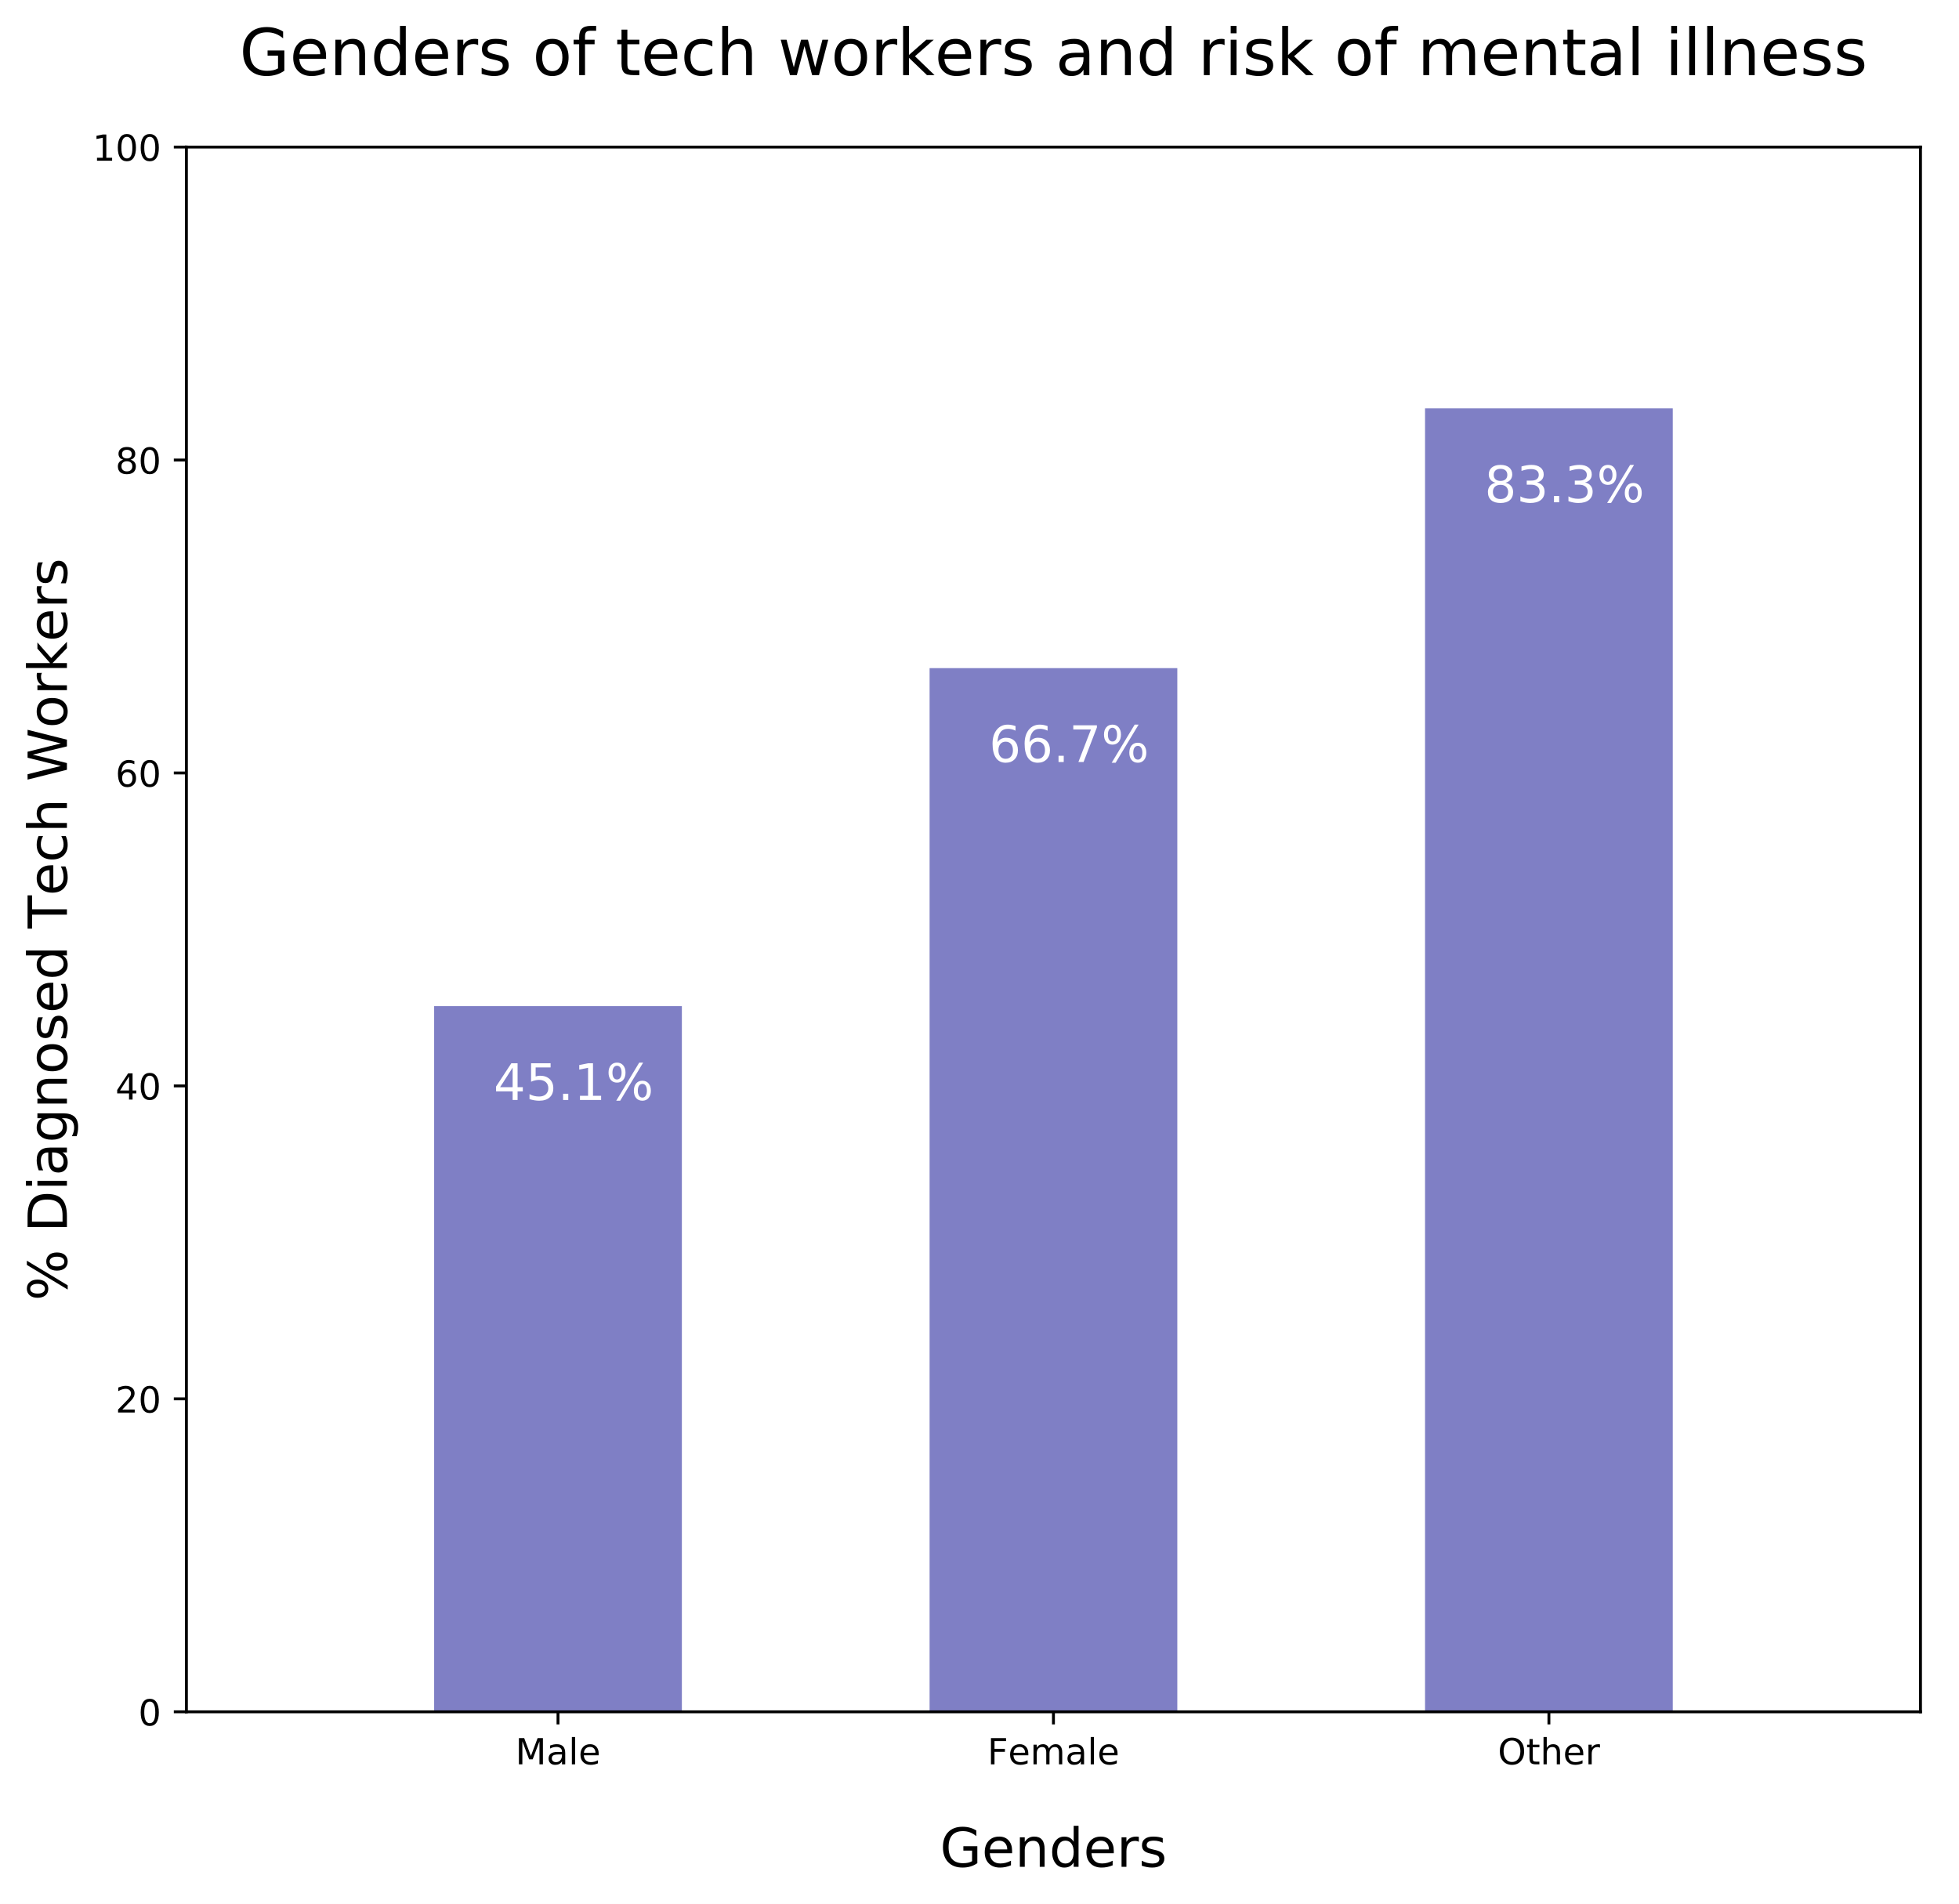
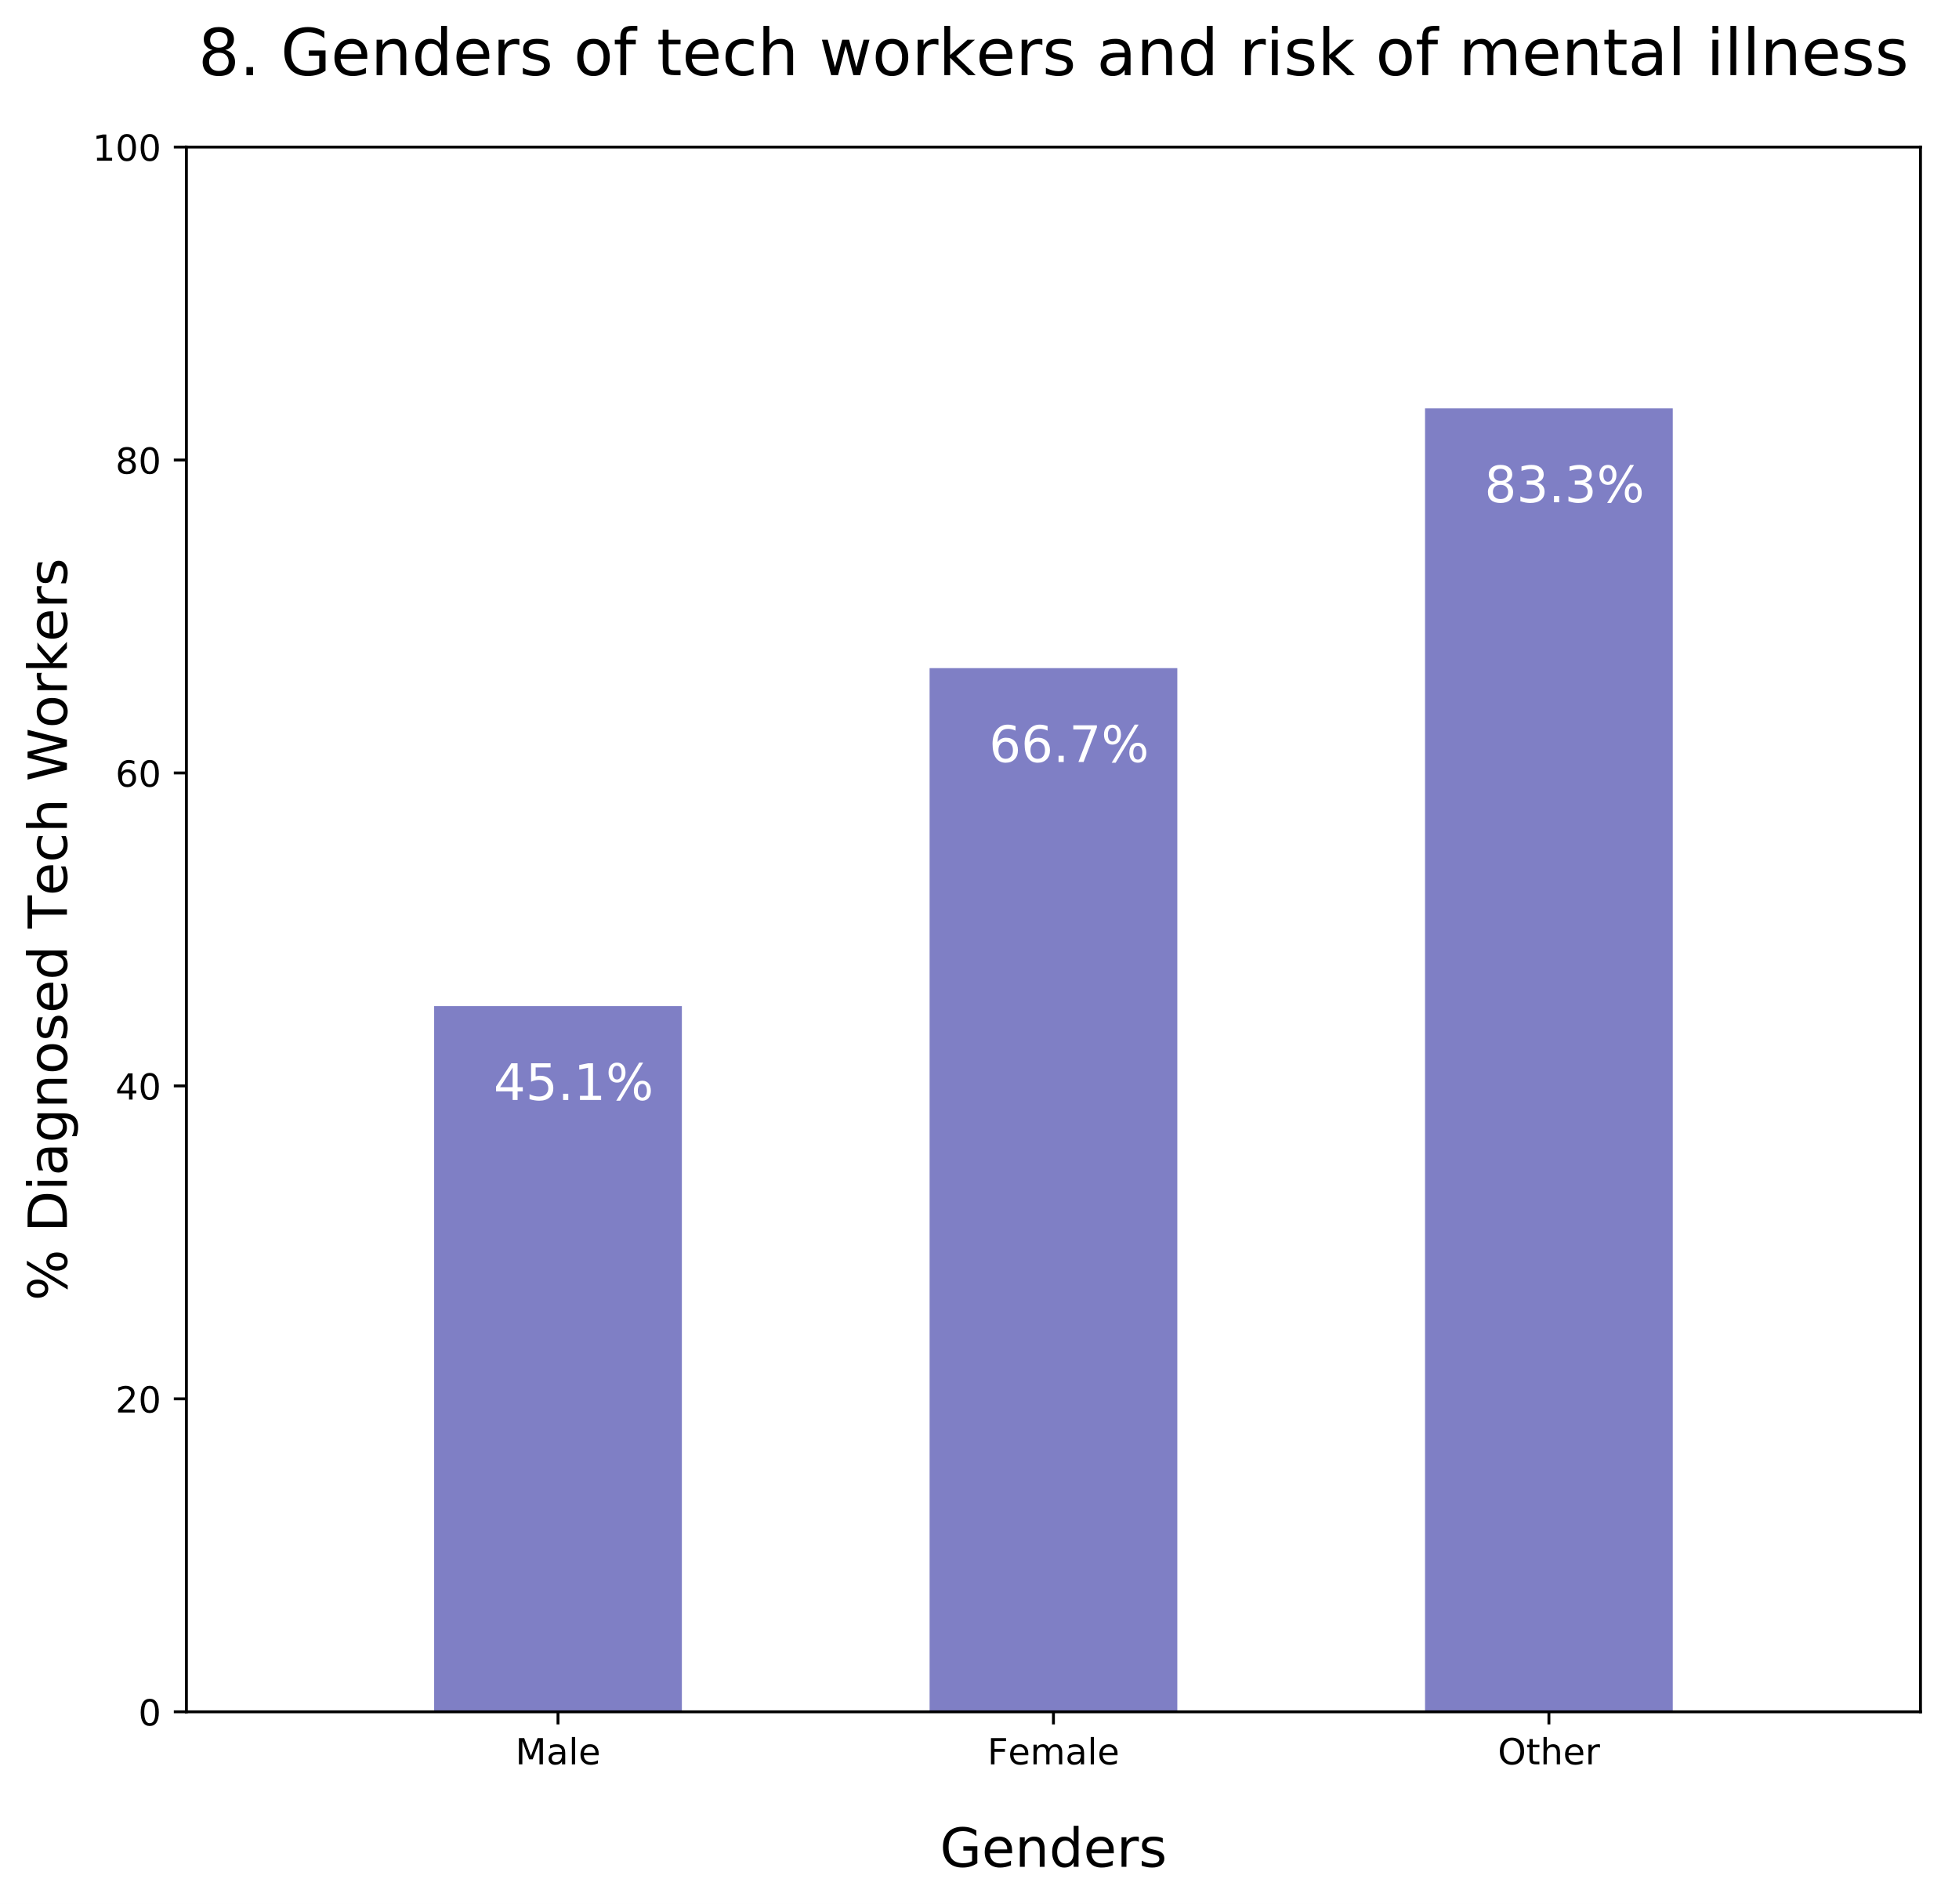
<svg xmlns="http://www.w3.org/2000/svg" xmlns:xlink="http://www.w3.org/1999/xlink" height="529.153pt" version="1.1" viewBox="0 0 544.414 529.153" width="544.414pt">
  <defs>
    <style type="text/css">
*{stroke-linecap:butt;stroke-linejoin:round;}
  </style>
  </defs>
  <g id="figure_1">
    <g id="patch_1">
      <path d="M 0 529.153  L 544.414 529.153  L 544.414 0  L 0 0  z " style="fill:#ffffff;" />
    </g>
    <g id="axes_1">
      <g id="patch_2">
        <path d="M 51.805 475.757  L 533.714 475.757  L 533.714 40.877  L 51.805 40.877  z " style="fill:#ffffff;" />
      </g>
      <g id="patch_3">
-         <path clip-path="url(#p8bc45a74a3)" d="M 120.649 475.757  L 189.493 475.757  L 189.493 279.626  L 120.649 279.626  z " style="fill:#00008b;opacity:0.5;" />
+         <path clip-path="url(#p247317d76c)" d="M 120.649 475.757  L 189.493 475.757  L 189.493 279.626  L 120.649 279.626  z " style="fill:#00008b;opacity:0.5;" />
      </g>
      <g id="patch_4">
-         <path clip-path="url(#p8bc45a74a3)" d="M 258.337 475.757  L 327.181 475.757  L 327.181 185.692  L 258.337 185.692  z " style="fill:#00008b;opacity:0.5;" />
+         <path clip-path="url(#p247317d76c)" d="M 258.337 475.757  L 327.181 475.757  L 327.181 185.692  L 258.337 185.692  z " style="fill:#00008b;opacity:0.5;" />
      </g>
      <g id="patch_5">
-         <path clip-path="url(#p8bc45a74a3)" d="M 396.025 475.757  L 464.87 475.757  L 464.87 113.502  L 396.025 113.502  z " style="fill:#00008b;opacity:0.5;" />
+         <path clip-path="url(#p247317d76c)" d="M 396.025 475.757  L 464.87 475.757  L 464.87 113.502  L 396.025 113.502  z " style="fill:#00008b;opacity:0.5;" />
      </g>
      <g id="matplotlib.axis_1">
        <g id="xtick_1">
          <g id="line2d_1">
            <defs>
-               <path d="M 0 0  L 0 3.5  " id="me4cd800a0a" style="stroke:#000000;stroke-width:0.8;" />
-             </defs>
-             <g>
-               <use style="stroke:#000000;stroke-width:0.8;" x="155.071" xlink:href="#me4cd800a0a" y="475.757" />
+               <path d="M 0 0  L 0 3.5  " id="md0deeb127d" style="stroke:#000000;stroke-width:0.8;" />
+             </defs>
+             <g>
+               <use style="stroke:#000000;stroke-width:0.8;" x="155.071" xlink:href="#md0deeb127d" y="475.757" />
            </g>
          </g>
          <g id="text_1">
            <defs>
              <path d="M 9.812 72.906  L 24.516 72.906  L 43.109 23.297  L 61.812 72.906  L 76.516 72.906  L 76.516 0  L 66.891 0  L 66.891 64.016  L 48.094 14.016  L 38.188 14.016  L 19.391 64.016  L 19.391 0  L 9.812 0  z " id="DejaVuSans-77" />
              <path d="M 34.281 27.484  Q 23.391 27.484 19.188 25  Q 14.984 22.516 14.984 16.5  Q 14.984 11.719 18.141 8.906  Q 21.297 6.109 26.703 6.109  Q 34.188 6.109 38.703 11.406  Q 43.219 16.703 43.219 25.484  L 43.219 27.484  z M 52.203 31.203  L 52.203 0  L 43.219 0  L 43.219 8.297  Q 40.141 3.328 35.547 0.953  Q 30.953 -1.422 24.312 -1.422  Q 15.922 -1.422 10.953 3.297  Q 6 8.016 6 15.922  Q 6 25.141 12.172 29.828  Q 18.359 34.516 30.609 34.516  L 43.219 34.516  L 43.219 35.406  Q 43.219 41.609 39.141 45  Q 35.062 48.391 27.688 48.391  Q 23 48.391 18.547 47.266  Q 14.109 46.141 10.016 43.891  L 10.016 52.203  Q 14.938 54.109 19.578 55.047  Q 24.219 56 28.609 56  Q 40.484 56 46.344 49.844  Q 52.203 43.703 52.203 31.203  z " id="DejaVuSans-97" />
              <path d="M 9.422 75.984  L 18.406 75.984  L 18.406 0  L 9.422 0  z " id="DejaVuSans-108" />
              <path d="M 56.203 29.594  L 56.203 25.203  L 14.891 25.203  Q 15.484 15.922 20.484 11.062  Q 25.484 6.203 34.422 6.203  Q 39.594 6.203 44.453 7.469  Q 49.312 8.734 54.109 11.281  L 54.109 2.781  Q 49.266 0.734 44.188 -0.344  Q 39.109 -1.422 33.891 -1.422  Q 20.797 -1.422 13.156 6.188  Q 5.516 13.812 5.516 26.812  Q 5.516 40.234 12.766 48.109  Q 20.016 56 32.328 56  Q 43.359 56 49.781 48.891  Q 56.203 41.797 56.203 29.594  z M 47.219 32.234  Q 47.125 39.594 43.094 43.984  Q 39.062 48.391 32.422 48.391  Q 24.906 48.391 20.391 44.141  Q 15.875 39.891 15.188 32.172  z " id="DejaVuSans-101" />
            </defs>
            <g transform="translate(143.2272 490.3556)scale(0.1 -0.1)">
              <use xlink:href="#DejaVuSans-77" />
              <use x="86.279" xlink:href="#DejaVuSans-97" />
              <use x="147.559" xlink:href="#DejaVuSans-108" />
              <use x="175.342" xlink:href="#DejaVuSans-101" />
            </g>
          </g>
        </g>
        <g id="xtick_2">
          <g id="line2d_2">
            <g>
-               <use style="stroke:#000000;stroke-width:0.8;" x="292.759" xlink:href="#me4cd800a0a" y="475.757" />
+               <use style="stroke:#000000;stroke-width:0.8;" x="292.759" xlink:href="#md0deeb127d" y="475.757" />
            </g>
          </g>
          <g id="text_2">
            <defs>
              <path d="M 9.812 72.906  L 51.703 72.906  L 51.703 64.594  L 19.672 64.594  L 19.672 43.109  L 48.578 43.109  L 48.578 34.812  L 19.672 34.812  L 19.672 0  L 9.812 0  z " id="DejaVuSans-70" />
              <path d="M 52 44.188  Q 55.375 50.25 60.062 53.125  Q 64.75 56 71.094 56  Q 79.641 56 84.281 50.016  Q 88.922 44.047 88.922 33.016  L 88.922 0  L 79.891 0  L 79.891 32.719  Q 79.891 40.578 77.094 44.375  Q 74.312 48.188 68.609 48.188  Q 61.625 48.188 57.562 43.547  Q 53.516 38.922 53.516 30.906  L 53.516 0  L 44.484 0  L 44.484 32.719  Q 44.484 40.625 41.703 44.406  Q 38.922 48.188 33.109 48.188  Q 26.219 48.188 22.156 43.531  Q 18.109 38.875 18.109 30.906  L 18.109 0  L 9.078 0  L 9.078 54.688  L 18.109 54.688  L 18.109 46.188  Q 21.188 51.219 25.484 53.609  Q 29.781 56 35.688 56  Q 41.656 56 45.828 52.969  Q 50 49.953 52 44.188  z " id="DejaVuSans-109" />
            </defs>
            <g transform="translate(274.4108 490.3556)scale(0.1 -0.1)">
              <use xlink:href="#DejaVuSans-70" />
              <use x="57.441" xlink:href="#DejaVuSans-101" />
              <use x="118.965" xlink:href="#DejaVuSans-109" />
              <use x="216.377" xlink:href="#DejaVuSans-97" />
              <use x="277.656" xlink:href="#DejaVuSans-108" />
              <use x="305.439" xlink:href="#DejaVuSans-101" />
            </g>
          </g>
        </g>
        <g id="xtick_3">
          <g id="line2d_3">
            <g>
-               <use style="stroke:#000000;stroke-width:0.8;" x="430.448" xlink:href="#me4cd800a0a" y="475.757" />
+               <use style="stroke:#000000;stroke-width:0.8;" x="430.448" xlink:href="#md0deeb127d" y="475.757" />
            </g>
          </g>
          <g id="text_3">
            <defs>
              <path d="M 39.406 66.219  Q 28.656 66.219 22.328 58.203  Q 16.016 50.203 16.016 36.375  Q 16.016 22.609 22.328 14.594  Q 28.656 6.594 39.406 6.594  Q 50.141 6.594 56.422 14.594  Q 62.703 22.609 62.703 36.375  Q 62.703 50.203 56.422 58.203  Q 50.141 66.219 39.406 66.219  z M 39.406 74.219  Q 54.734 74.219 63.906 63.938  Q 73.094 53.656 73.094 36.375  Q 73.094 19.141 63.906 8.859  Q 54.734 -1.422 39.406 -1.422  Q 24.031 -1.422 14.812 8.828  Q 5.609 19.094 5.609 36.375  Q 5.609 53.656 14.812 63.938  Q 24.031 74.219 39.406 74.219  z " id="DejaVuSans-79" />
              <path d="M 18.312 70.219  L 18.312 54.688  L 36.812 54.688  L 36.812 47.703  L 18.312 47.703  L 18.312 18.016  Q 18.312 11.328 20.141 9.422  Q 21.969 7.516 27.594 7.516  L 36.812 7.516  L 36.812 0  L 27.594 0  Q 17.188 0 13.234 3.875  Q 9.281 7.766 9.281 18.016  L 9.281 47.703  L 2.688 47.703  L 2.688 54.688  L 9.281 54.688  L 9.281 70.219  z " id="DejaVuSans-116" />
              <path d="M 54.891 33.016  L 54.891 0  L 45.906 0  L 45.906 32.719  Q 45.906 40.484 42.875 44.328  Q 39.844 48.188 33.797 48.188  Q 26.516 48.188 22.312 43.547  Q 18.109 38.922 18.109 30.906  L 18.109 0  L 9.078 0  L 9.078 75.984  L 18.109 75.984  L 18.109 46.188  Q 21.344 51.125 25.703 53.562  Q 30.078 56 35.797 56  Q 45.219 56 50.047 50.172  Q 54.891 44.344 54.891 33.016  z " id="DejaVuSans-104" />
              <path d="M 41.109 46.297  Q 39.594 47.172 37.812 47.578  Q 36.031 48 33.891 48  Q 26.266 48 22.188 43.047  Q 18.109 38.094 18.109 28.812  L 18.109 0  L 9.078 0  L 9.078 54.688  L 18.109 54.688  L 18.109 46.188  Q 20.953 51.172 25.484 53.578  Q 30.031 56 36.531 56  Q 37.453 56 38.578 55.875  Q 39.703 55.766 41.062 55.516  z " id="DejaVuSans-114" />
            </defs>
            <g transform="translate(416.2507 490.3556)scale(0.1 -0.1)">
              <use xlink:href="#DejaVuSans-79" />
              <use x="78.711" xlink:href="#DejaVuSans-116" />
              <use x="117.92" xlink:href="#DejaVuSans-104" />
              <use x="181.299" xlink:href="#DejaVuSans-101" />
              <use x="242.822" xlink:href="#DejaVuSans-114" />
            </g>
          </g>
        </g>
        <g id="text_4">
          <defs>
            <path d="M 59.516 10.406  L 59.516 29.984  L 43.406 29.984  L 43.406 38.094  L 69.281 38.094  L 69.281 6.781  Q 63.578 2.734 56.688 0.656  Q 49.812 -1.422 42 -1.422  Q 24.906 -1.422 15.25 8.562  Q 5.609 18.562 5.609 36.375  Q 5.609 54.25 15.25 64.234  Q 24.906 74.219 42 74.219  Q 49.125 74.219 55.547 72.453  Q 61.969 70.703 67.391 67.281  L 67.391 56.781  Q 61.922 61.422 55.766 63.766  Q 49.609 66.109 42.828 66.109  Q 29.438 66.109 22.719 58.641  Q 16.016 51.172 16.016 36.375  Q 16.016 21.625 22.719 14.156  Q 29.438 6.688 42.828 6.688  Q 48.047 6.688 52.141 7.594  Q 56.25 8.5 59.516 10.406  z " id="DejaVuSans-71" />
            <path d="M 54.891 33.016  L 54.891 0  L 45.906 0  L 45.906 32.719  Q 45.906 40.484 42.875 44.328  Q 39.844 48.188 33.797 48.188  Q 26.516 48.188 22.312 43.547  Q 18.109 38.922 18.109 30.906  L 18.109 0  L 9.078 0  L 9.078 54.688  L 18.109 54.688  L 18.109 46.188  Q 21.344 51.125 25.703 53.562  Q 30.078 56 35.797 56  Q 45.219 56 50.047 50.172  Q 54.891 44.344 54.891 33.016  z " id="DejaVuSans-110" />
            <path d="M 45.406 46.391  L 45.406 75.984  L 54.391 75.984  L 54.391 0  L 45.406 0  L 45.406 8.203  Q 42.578 3.328 38.25 0.953  Q 33.938 -1.422 27.875 -1.422  Q 17.969 -1.422 11.734 6.484  Q 5.516 14.406 5.516 27.297  Q 5.516 40.188 11.734 48.094  Q 17.969 56 27.875 56  Q 33.938 56 38.25 53.625  Q 42.578 51.266 45.406 46.391  z M 14.797 27.297  Q 14.797 17.391 18.875 11.75  Q 22.953 6.109 30.078 6.109  Q 37.203 6.109 41.297 11.75  Q 45.406 17.391 45.406 27.297  Q 45.406 37.203 41.297 42.844  Q 37.203 48.484 30.078 48.484  Q 22.953 48.484 18.875 42.844  Q 14.797 37.203 14.797 27.297  z " id="DejaVuSans-100" />
            <path d="M 44.281 53.078  L 44.281 44.578  Q 40.484 46.531 36.375 47.5  Q 32.281 48.484 27.875 48.484  Q 21.188 48.484 17.844 46.438  Q 14.5 44.391 14.5 40.281  Q 14.5 37.156 16.891 35.375  Q 19.281 33.594 26.516 31.984  L 29.594 31.297  Q 39.156 29.25 43.188 25.516  Q 47.219 21.781 47.219 15.094  Q 47.219 7.469 41.188 3.016  Q 35.156 -1.422 24.609 -1.422  Q 20.219 -1.422 15.453 -0.562  Q 10.688 0.297 5.422 2  L 5.422 11.281  Q 10.406 8.688 15.234 7.391  Q 20.062 6.109 24.812 6.109  Q 31.156 6.109 34.562 8.281  Q 37.984 10.453 37.984 14.406  Q 37.984 18.062 35.516 20.016  Q 33.062 21.969 24.703 23.781  L 21.578 24.516  Q 13.234 26.266 9.516 29.906  Q 5.812 33.547 5.812 39.891  Q 5.812 47.609 11.281 51.797  Q 16.75 56 26.812 56  Q 31.781 56 36.172 55.266  Q 40.578 54.547 44.281 53.078  z " id="DejaVuSans-115" />
          </defs>
          <g transform="translate(261.2135 518.833)scale(0.15 -0.15)">
            <use xlink:href="#DejaVuSans-71" />
            <use x="77.49" xlink:href="#DejaVuSans-101" />
            <use x="139.014" xlink:href="#DejaVuSans-110" />
            <use x="202.393" xlink:href="#DejaVuSans-100" />
            <use x="265.869" xlink:href="#DejaVuSans-101" />
            <use x="327.393" xlink:href="#DejaVuSans-114" />
            <use x="368.506" xlink:href="#DejaVuSans-115" />
          </g>
        </g>
      </g>
      <g id="matplotlib.axis_2">
        <g id="ytick_1">
          <g id="line2d_4">
            <defs>
-               <path d="M 0 0  L -3.5 0  " id="m1cb38e2da1" style="stroke:#000000;stroke-width:0.8;" />
-             </defs>
-             <g>
-               <use style="stroke:#000000;stroke-width:0.8;" x="51.805" xlink:href="#m1cb38e2da1" y="475.757" />
+               <path d="M 0 0  L -3.5 0  " id="mbe93030f33" style="stroke:#000000;stroke-width:0.8;" />
+             </defs>
+             <g>
+               <use style="stroke:#000000;stroke-width:0.8;" x="51.805" xlink:href="#mbe93030f33" y="475.757" />
            </g>
          </g>
          <g id="text_5">
            <defs>
              <path d="M 31.781 66.406  Q 24.172 66.406 20.328 58.906  Q 16.5 51.422 16.5 36.375  Q 16.5 21.391 20.328 13.891  Q 24.172 6.391 31.781 6.391  Q 39.453 6.391 43.281 13.891  Q 47.125 21.391 47.125 36.375  Q 47.125 51.422 43.281 58.906  Q 39.453 66.406 31.781 66.406  z M 31.781 74.219  Q 44.047 74.219 50.516 64.516  Q 56.984 54.828 56.984 36.375  Q 56.984 17.969 50.516 8.266  Q 44.047 -1.422 31.781 -1.422  Q 19.531 -1.422 13.062 8.266  Q 6.594 17.969 6.594 36.375  Q 6.594 54.828 13.062 64.516  Q 19.531 74.219 31.781 74.219  z " id="DejaVuSans-48" />
            </defs>
            <g transform="translate(38.44219 479.5564)scale(0.1 -0.1)">
              <use xlink:href="#DejaVuSans-48" />
            </g>
          </g>
        </g>
        <g id="ytick_2">
          <g id="line2d_5">
            <g>
-               <use style="stroke:#000000;stroke-width:0.8;" x="51.805" xlink:href="#m1cb38e2da1" y="388.781" />
+               <use style="stroke:#000000;stroke-width:0.8;" x="51.805" xlink:href="#mbe93030f33" y="388.781" />
            </g>
          </g>
          <g id="text_6">
            <defs>
              <path d="M 19.188 8.297  L 53.609 8.297  L 53.609 0  L 7.328 0  L 7.328 8.297  Q 12.938 14.109 22.625 23.891  Q 32.328 33.688 34.812 36.531  Q 39.547 41.844 41.422 45.531  Q 43.312 49.219 43.312 52.781  Q 43.312 58.594 39.234 62.25  Q 35.156 65.922 28.609 65.922  Q 23.969 65.922 18.812 64.312  Q 13.672 62.703 7.812 59.422  L 7.812 69.391  Q 13.766 71.781 18.938 73  Q 24.125 74.219 28.422 74.219  Q 39.75 74.219 46.484 68.547  Q 53.219 62.891 53.219 53.422  Q 53.219 48.922 51.531 44.891  Q 49.859 40.875 45.406 35.406  Q 44.188 33.984 37.641 27.219  Q 31.109 20.453 19.188 8.297  z " id="DejaVuSans-50" />
            </defs>
            <g transform="translate(32.07969 392.5804)scale(0.1 -0.1)">
              <use xlink:href="#DejaVuSans-50" />
              <use x="63.623" xlink:href="#DejaVuSans-48" />
            </g>
          </g>
        </g>
        <g id="ytick_3">
          <g id="line2d_6">
            <g>
-               <use style="stroke:#000000;stroke-width:0.8;" x="51.805" xlink:href="#m1cb38e2da1" y="301.805" />
+               <use style="stroke:#000000;stroke-width:0.8;" x="51.805" xlink:href="#mbe93030f33" y="301.805" />
            </g>
          </g>
          <g id="text_7">
            <defs>
              <path d="M 37.797 64.312  L 12.891 25.391  L 37.797 25.391  z M 35.203 72.906  L 47.609 72.906  L 47.609 25.391  L 58.016 25.391  L 58.016 17.188  L 47.609 17.188  L 47.609 0  L 37.797 0  L 37.797 17.188  L 4.891 17.188  L 4.891 26.703  z " id="DejaVuSans-52" />
            </defs>
            <g transform="translate(32.07969 305.6044)scale(0.1 -0.1)">
              <use xlink:href="#DejaVuSans-52" />
              <use x="63.623" xlink:href="#DejaVuSans-48" />
            </g>
          </g>
        </g>
        <g id="ytick_4">
          <g id="line2d_7">
            <g>
-               <use style="stroke:#000000;stroke-width:0.8;" x="51.805" xlink:href="#m1cb38e2da1" y="214.829" />
+               <use style="stroke:#000000;stroke-width:0.8;" x="51.805" xlink:href="#mbe93030f33" y="214.829" />
            </g>
          </g>
          <g id="text_8">
            <defs>
              <path d="M 33.016 40.375  Q 26.375 40.375 22.484 35.828  Q 18.609 31.297 18.609 23.391  Q 18.609 15.531 22.484 10.953  Q 26.375 6.391 33.016 6.391  Q 39.656 6.391 43.531 10.953  Q 47.406 15.531 47.406 23.391  Q 47.406 31.297 43.531 35.828  Q 39.656 40.375 33.016 40.375  z M 52.594 71.297  L 52.594 62.312  Q 48.875 64.062 45.094 64.984  Q 41.312 65.922 37.594 65.922  Q 27.828 65.922 22.672 59.328  Q 17.531 52.734 16.797 39.406  Q 19.672 43.656 24.016 45.922  Q 28.375 48.188 33.594 48.188  Q 44.578 48.188 50.953 41.516  Q 57.328 34.859 57.328 23.391  Q 57.328 12.156 50.688 5.359  Q 44.047 -1.422 33.016 -1.422  Q 20.359 -1.422 13.672 8.266  Q 6.984 17.969 6.984 36.375  Q 6.984 53.656 15.188 63.938  Q 23.391 74.219 37.203 74.219  Q 40.922 74.219 44.703 73.484  Q 48.484 72.75 52.594 71.297  z " id="DejaVuSans-54" />
            </defs>
            <g transform="translate(32.07969 218.6284)scale(0.1 -0.1)">
              <use xlink:href="#DejaVuSans-54" />
              <use x="63.623" xlink:href="#DejaVuSans-48" />
            </g>
          </g>
        </g>
        <g id="ytick_5">
          <g id="line2d_8">
            <g>
-               <use style="stroke:#000000;stroke-width:0.8;" x="51.805" xlink:href="#m1cb38e2da1" y="127.853" />
+               <use style="stroke:#000000;stroke-width:0.8;" x="51.805" xlink:href="#mbe93030f33" y="127.853" />
            </g>
          </g>
          <g id="text_9">
            <defs>
              <path d="M 31.781 34.625  Q 24.75 34.625 20.719 30.859  Q 16.703 27.094 16.703 20.516  Q 16.703 13.922 20.719 10.156  Q 24.75 6.391 31.781 6.391  Q 38.812 6.391 42.859 10.172  Q 46.922 13.969 46.922 20.516  Q 46.922 27.094 42.891 30.859  Q 38.875 34.625 31.781 34.625  z M 21.922 38.812  Q 15.578 40.375 12.031 44.719  Q 8.5 49.078 8.5 55.328  Q 8.5 64.062 14.719 69.141  Q 20.953 74.219 31.781 74.219  Q 42.672 74.219 48.875 69.141  Q 55.078 64.062 55.078 55.328  Q 55.078 49.078 51.531 44.719  Q 48 40.375 41.703 38.812  Q 48.828 37.156 52.797 32.312  Q 56.781 27.484 56.781 20.516  Q 56.781 9.906 50.312 4.234  Q 43.844 -1.422 31.781 -1.422  Q 19.734 -1.422 13.25 4.234  Q 6.781 9.906 6.781 20.516  Q 6.781 27.484 10.781 32.312  Q 14.797 37.156 21.922 38.812  z M 18.312 54.391  Q 18.312 48.734 21.844 45.562  Q 25.391 42.391 31.781 42.391  Q 38.141 42.391 41.719 45.562  Q 45.312 48.734 45.312 54.391  Q 45.312 60.062 41.719 63.234  Q 38.141 66.406 31.781 66.406  Q 25.391 66.406 21.844 63.234  Q 18.312 60.062 18.312 54.391  z " id="DejaVuSans-56" />
            </defs>
            <g transform="translate(32.07969 131.6524)scale(0.1 -0.1)">
              <use xlink:href="#DejaVuSans-56" />
              <use x="63.623" xlink:href="#DejaVuSans-48" />
            </g>
          </g>
        </g>
        <g id="ytick_6">
          <g id="line2d_9">
            <g>
-               <use style="stroke:#000000;stroke-width:0.8;" x="51.805" xlink:href="#m1cb38e2da1" y="40.877" />
+               <use style="stroke:#000000;stroke-width:0.8;" x="51.805" xlink:href="#mbe93030f33" y="40.877" />
            </g>
          </g>
          <g id="text_10">
            <defs>
              <path d="M 12.406 8.297  L 28.516 8.297  L 28.516 63.922  L 10.984 60.406  L 10.984 69.391  L 28.422 72.906  L 38.281 72.906  L 38.281 8.297  L 54.391 8.297  L 54.391 0  L 12.406 0  z " id="DejaVuSans-49" />
            </defs>
            <g transform="translate(25.71719 44.67641)scale(0.1 -0.1)">
              <use xlink:href="#DejaVuSans-49" />
              <use x="63.623" xlink:href="#DejaVuSans-48" />
              <use x="127.246" xlink:href="#DejaVuSans-48" />
            </g>
          </g>
        </g>
        <g id="text_11">
          <defs>
            <path d="M 72.703 32.078  Q 68.453 32.078 66.031 28.469  Q 63.625 24.859 63.625 18.406  Q 63.625 12.062 66.031 8.422  Q 68.453 4.781 72.703 4.781  Q 76.859 4.781 79.266 8.422  Q 81.688 12.062 81.688 18.406  Q 81.688 24.812 79.266 28.438  Q 76.859 32.078 72.703 32.078  z M 72.703 38.281  Q 80.422 38.281 84.953 32.906  Q 89.5 27.547 89.5 18.406  Q 89.5 9.281 84.938 3.922  Q 80.375 -1.422 72.703 -1.422  Q 64.891 -1.422 60.344 3.922  Q 55.812 9.281 55.812 18.406  Q 55.812 27.594 60.375 32.938  Q 64.938 38.281 72.703 38.281  z M 22.312 68.016  Q 18.109 68.016 15.688 64.375  Q 13.281 60.75 13.281 54.391  Q 13.281 47.953 15.672 44.328  Q 18.062 40.719 22.312 40.719  Q 26.562 40.719 28.969 44.328  Q 31.391 47.953 31.391 54.391  Q 31.391 60.688 28.953 64.344  Q 26.516 68.016 22.312 68.016  z M 66.406 74.219  L 74.219 74.219  L 28.609 -1.422  L 20.797 -1.422  z M 22.312 74.219  Q 30.031 74.219 34.609 68.875  Q 39.203 63.531 39.203 54.391  Q 39.203 45.172 34.641 39.844  Q 30.078 34.516 22.312 34.516  Q 14.547 34.516 10.031 39.859  Q 5.516 45.219 5.516 54.391  Q 5.516 63.484 10.047 68.844  Q 14.594 74.219 22.312 74.219  z " id="DejaVuSans-37" />
            <path id="DejaVuSans-32" />
            <path d="M 19.672 64.797  L 19.672 8.109  L 31.594 8.109  Q 46.688 8.109 53.688 14.938  Q 60.688 21.781 60.688 36.531  Q 60.688 51.172 53.688 57.984  Q 46.688 64.797 31.594 64.797  z M 9.812 72.906  L 30.078 72.906  Q 51.266 72.906 61.172 64.094  Q 71.094 55.281 71.094 36.531  Q 71.094 17.672 61.125 8.828  Q 51.172 0 30.078 0  L 9.812 0  z " id="DejaVuSans-68" />
            <path d="M 9.422 54.688  L 18.406 54.688  L 18.406 0  L 9.422 0  z M 9.422 75.984  L 18.406 75.984  L 18.406 64.594  L 9.422 64.594  z " id="DejaVuSans-105" />
            <path d="M 45.406 27.984  Q 45.406 37.75 41.375 43.109  Q 37.359 48.484 30.078 48.484  Q 22.859 48.484 18.828 43.109  Q 14.797 37.75 14.797 27.984  Q 14.797 18.266 18.828 12.891  Q 22.859 7.516 30.078 7.516  Q 37.359 7.516 41.375 12.891  Q 45.406 18.266 45.406 27.984  z M 54.391 6.781  Q 54.391 -7.172 48.188 -13.984  Q 42 -20.797 29.203 -20.797  Q 24.469 -20.797 20.266 -20.094  Q 16.062 -19.391 12.109 -17.922  L 12.109 -9.188  Q 16.062 -11.328 19.922 -12.344  Q 23.781 -13.375 27.781 -13.375  Q 36.625 -13.375 41.016 -8.766  Q 45.406 -4.156 45.406 5.172  L 45.406 9.625  Q 42.625 4.781 38.281 2.391  Q 33.938 0 27.875 0  Q 17.828 0 11.672 7.656  Q 5.516 15.328 5.516 27.984  Q 5.516 40.672 11.672 48.328  Q 17.828 56 27.875 56  Q 33.938 56 38.281 53.609  Q 42.625 51.219 45.406 46.391  L 45.406 54.688  L 54.391 54.688  z " id="DejaVuSans-103" />
            <path d="M 30.609 48.391  Q 23.391 48.391 19.188 42.75  Q 14.984 37.109 14.984 27.297  Q 14.984 17.484 19.156 11.844  Q 23.344 6.203 30.609 6.203  Q 37.797 6.203 41.984 11.859  Q 46.188 17.531 46.188 27.297  Q 46.188 37.016 41.984 42.703  Q 37.797 48.391 30.609 48.391  z M 30.609 56  Q 42.328 56 49.016 48.375  Q 55.719 40.766 55.719 27.297  Q 55.719 13.875 49.016 6.219  Q 42.328 -1.422 30.609 -1.422  Q 18.844 -1.422 12.172 6.219  Q 5.516 13.875 5.516 27.297  Q 5.516 40.766 12.172 48.375  Q 18.844 56 30.609 56  z " id="DejaVuSans-111" />
            <path d="M -0.297 72.906  L 61.375 72.906  L 61.375 64.594  L 35.5 64.594  L 35.5 0  L 25.594 0  L 25.594 64.594  L -0.297 64.594  z " id="DejaVuSans-84" />
            <path d="M 48.781 52.594  L 48.781 44.188  Q 44.969 46.297 41.141 47.344  Q 37.312 48.391 33.406 48.391  Q 24.656 48.391 19.812 42.844  Q 14.984 37.312 14.984 27.297  Q 14.984 17.281 19.812 11.734  Q 24.656 6.203 33.406 6.203  Q 37.312 6.203 41.141 7.25  Q 44.969 8.297 48.781 10.406  L 48.781 2.094  Q 45.016 0.344 40.984 -0.531  Q 36.969 -1.422 32.422 -1.422  Q 20.062 -1.422 12.781 6.344  Q 5.516 14.109 5.516 27.297  Q 5.516 40.672 12.859 48.328  Q 20.219 56 33.016 56  Q 37.156 56 41.109 55.141  Q 45.062 54.297 48.781 52.594  z " id="DejaVuSans-99" />
            <path d="M 3.328 72.906  L 13.281 72.906  L 28.609 11.281  L 43.891 72.906  L 54.984 72.906  L 70.312 11.281  L 85.594 72.906  L 95.609 72.906  L 77.297 0  L 64.891 0  L 49.516 63.281  L 33.984 0  L 21.578 0  z " id="DejaVuSans-87" />
            <path d="M 9.078 75.984  L 18.109 75.984  L 18.109 31.109  L 44.922 54.688  L 56.391 54.688  L 27.391 29.109  L 57.625 0  L 45.906 0  L 18.109 26.703  L 18.109 0  L 9.078 0  z " id="DejaVuSans-107" />
          </defs>
          <g transform="translate(18.59766 361.5148)rotate(-90)scale(0.15 -0.15)">
            <use xlink:href="#DejaVuSans-37" />
            <use x="95.02" xlink:href="#DejaVuSans-32" />
            <use x="126.807" xlink:href="#DejaVuSans-68" />
            <use x="203.809" xlink:href="#DejaVuSans-105" />
            <use x="231.592" xlink:href="#DejaVuSans-97" />
            <use x="292.871" xlink:href="#DejaVuSans-103" />
            <use x="356.348" xlink:href="#DejaVuSans-110" />
            <use x="419.727" xlink:href="#DejaVuSans-111" />
            <use x="480.908" xlink:href="#DejaVuSans-115" />
            <use x="533.008" xlink:href="#DejaVuSans-101" />
            <use x="594.531" xlink:href="#DejaVuSans-100" />
            <use x="658.008" xlink:href="#DejaVuSans-32" />
            <use x="689.795" xlink:href="#DejaVuSans-84" />
            <use x="750.613" xlink:href="#DejaVuSans-101" />
            <use x="812.137" xlink:href="#DejaVuSans-99" />
            <use x="867.117" xlink:href="#DejaVuSans-104" />
            <use x="930.496" xlink:href="#DejaVuSans-32" />
            <use x="962.283" xlink:href="#DejaVuSans-87" />
            <use x="1061.082" xlink:href="#DejaVuSans-111" />
            <use x="1122.264" xlink:href="#DejaVuSans-114" />
            <use x="1163.377" xlink:href="#DejaVuSans-107" />
            <use x="1221.24" xlink:href="#DejaVuSans-101" />
            <use x="1282.764" xlink:href="#DejaVuSans-114" />
            <use x="1323.877" xlink:href="#DejaVuSans-115" />
          </g>
        </g>
      </g>
      <g id="patch_6">
        <path d="M 51.805 475.757  L 51.805 40.877  " style="fill:none;stroke:#000000;stroke-linecap:square;stroke-linejoin:miter;stroke-width:0.8;" />
      </g>
      <g id="patch_7">
        <path d="M 533.714 475.757  L 533.714 40.877  " style="fill:none;stroke:#000000;stroke-linecap:square;stroke-linejoin:miter;stroke-width:0.8;" />
      </g>
      <g id="patch_8">
        <path d="M 51.805 475.757  L 533.714 475.757  " style="fill:none;stroke:#000000;stroke-linecap:square;stroke-linejoin:miter;stroke-width:0.8;" />
      </g>
      <g id="patch_9">
        <path d="M 51.805 40.877  L 533.714 40.877  " style="fill:none;stroke:#000000;stroke-linecap:square;stroke-linejoin:miter;stroke-width:0.8;" />
      </g>
      <g id="text_12">
        <defs>
          <path d="M 10.797 72.906  L 49.516 72.906  L 49.516 64.594  L 19.828 64.594  L 19.828 46.734  Q 21.969 47.469 24.109 47.828  Q 26.266 48.188 28.422 48.188  Q 40.625 48.188 47.75 41.5  Q 54.891 34.812 54.891 23.391  Q 54.891 11.625 47.562 5.094  Q 40.234 -1.422 26.906 -1.422  Q 22.312 -1.422 17.547 -0.641  Q 12.797 0.141 7.719 1.703  L 7.719 11.625  Q 12.109 9.234 16.797 8.062  Q 21.484 6.891 26.703 6.891  Q 35.156 6.891 40.078 11.328  Q 45.016 15.766 45.016 23.391  Q 45.016 31 40.078 35.438  Q 35.156 39.891 26.703 39.891  Q 22.75 39.891 18.812 39.016  Q 14.891 38.141 10.797 36.281  z " id="DejaVuSans-53" />
          <path d="M 10.688 12.406  L 21 12.406  L 21 0  L 10.688 0  z " id="DejaVuSans-46" />
        </defs>
        <g style="fill:#ffffff;" transform="translate(137.1714 305.7191)scale(0.14 -0.14)">
          <use xlink:href="#DejaVuSans-52" />
          <use x="63.623" xlink:href="#DejaVuSans-53" />
          <use x="127.246" xlink:href="#DejaVuSans-46" />
          <use x="159.033" xlink:href="#DejaVuSans-49" />
          <use x="222.656" xlink:href="#DejaVuSans-37" />
        </g>
      </g>
      <g id="text_13">
        <defs>
          <path d="M 8.203 72.906  L 55.078 72.906  L 55.078 68.703  L 28.609 0  L 18.312 0  L 43.219 64.594  L 8.203 64.594  z " id="DejaVuSans-55" />
        </defs>
        <g style="fill:#ffffff;" transform="translate(274.8598 211.785)scale(0.14 -0.14)">
          <use xlink:href="#DejaVuSans-54" />
          <use x="63.623" xlink:href="#DejaVuSans-54" />
          <use x="127.246" xlink:href="#DejaVuSans-46" />
          <use x="159.033" xlink:href="#DejaVuSans-55" />
          <use x="222.656" xlink:href="#DejaVuSans-37" />
        </g>
      </g>
      <g id="text_14">
        <defs>
          <path d="M 40.578 39.312  Q 47.656 37.797 51.625 33  Q 55.609 28.219 55.609 21.188  Q 55.609 10.406 48.188 4.484  Q 40.766 -1.422 27.094 -1.422  Q 22.516 -1.422 17.656 -0.516  Q 12.797 0.391 7.625 2.203  L 7.625 11.719  Q 11.719 9.328 16.594 8.109  Q 21.484 6.891 26.812 6.891  Q 36.078 6.891 40.938 10.547  Q 45.797 14.203 45.797 21.188  Q 45.797 27.641 41.281 31.266  Q 36.766 34.906 28.719 34.906  L 20.219 34.906  L 20.219 43.016  L 29.109 43.016  Q 36.375 43.016 40.234 45.922  Q 44.094 48.828 44.094 54.297  Q 44.094 59.906 40.109 62.906  Q 36.141 65.922 28.719 65.922  Q 24.656 65.922 20.016 65.031  Q 15.375 64.156 9.812 62.312  L 9.812 71.094  Q 15.438 72.656 20.344 73.438  Q 25.25 74.219 29.594 74.219  Q 40.828 74.219 47.359 69.109  Q 53.906 64.016 53.906 55.328  Q 53.906 49.266 50.438 45.094  Q 46.969 40.922 40.578 39.312  z " id="DejaVuSans-51" />
        </defs>
        <g style="fill:#ffffff;" transform="translate(412.5481 139.5949)scale(0.14 -0.14)">
          <use xlink:href="#DejaVuSans-56" />
          <use x="63.623" xlink:href="#DejaVuSans-51" />
          <use x="127.246" xlink:href="#DejaVuSans-46" />
          <use x="159.033" xlink:href="#DejaVuSans-51" />
          <use x="222.656" xlink:href="#DejaVuSans-37" />
        </g>
      </g>
      <g id="text_15">
        <defs>
          <path d="M 37.109 75.984  L 37.109 68.5  L 28.516 68.5  Q 23.688 68.5 21.797 66.547  Q 19.922 64.594 19.922 59.516  L 19.922 54.688  L 34.719 54.688  L 34.719 47.703  L 19.922 47.703  L 19.922 0  L 10.891 0  L 10.891 47.703  L 2.297 47.703  L 2.297 54.688  L 10.891 54.688  L 10.891 58.5  Q 10.891 67.625 15.141 71.797  Q 19.391 75.984 28.609 75.984  z " id="DejaVuSans-102" />
          <path d="M 4.203 54.688  L 13.188 54.688  L 24.422 12.016  L 35.594 54.688  L 46.188 54.688  L 57.422 12.016  L 68.609 54.688  L 77.594 54.688  L 63.281 0  L 52.688 0  L 40.922 44.828  L 29.109 0  L 18.5 0  z " id="DejaVuSans-119" />
        </defs>
-         <g transform="translate(66.54845 20.87719)scale(0.18 -0.18)">
-           <use xlink:href="#DejaVuSans-71" />
-           <use x="77.49" xlink:href="#DejaVuSans-101" />
-           <use x="139.014" xlink:href="#DejaVuSans-110" />
-           <use x="202.393" xlink:href="#DejaVuSans-100" />
-           <use x="265.869" xlink:href="#DejaVuSans-101" />
-           <use x="327.393" xlink:href="#DejaVuSans-114" />
-           <use x="368.506" xlink:href="#DejaVuSans-115" />
-           <use x="420.605" xlink:href="#DejaVuSans-32" />
-           <use x="452.393" xlink:href="#DejaVuSans-111" />
-           <use x="513.574" xlink:href="#DejaVuSans-102" />
-           <use x="548.779" xlink:href="#DejaVuSans-32" />
-           <use x="580.566" xlink:href="#DejaVuSans-116" />
-           <use x="619.775" xlink:href="#DejaVuSans-101" />
-           <use x="681.299" xlink:href="#DejaVuSans-99" />
-           <use x="736.279" xlink:href="#DejaVuSans-104" />
-           <use x="799.658" xlink:href="#DejaVuSans-32" />
-           <use x="831.445" xlink:href="#DejaVuSans-119" />
-           <use x="913.232" xlink:href="#DejaVuSans-111" />
-           <use x="974.414" xlink:href="#DejaVuSans-114" />
-           <use x="1015.527" xlink:href="#DejaVuSans-107" />
-           <use x="1073.391" xlink:href="#DejaVuSans-101" />
-           <use x="1134.914" xlink:href="#DejaVuSans-114" />
-           <use x="1176.027" xlink:href="#DejaVuSans-115" />
-           <use x="1228.127" xlink:href="#DejaVuSans-32" />
-           <use x="1259.914" xlink:href="#DejaVuSans-97" />
-           <use x="1321.193" xlink:href="#DejaVuSans-110" />
-           <use x="1384.572" xlink:href="#DejaVuSans-100" />
-           <use x="1448.049" xlink:href="#DejaVuSans-32" />
-           <use x="1479.836" xlink:href="#DejaVuSans-114" />
-           <use x="1520.949" xlink:href="#DejaVuSans-105" />
-           <use x="1548.732" xlink:href="#DejaVuSans-115" />
-           <use x="1600.832" xlink:href="#DejaVuSans-107" />
-           <use x="1658.742" xlink:href="#DejaVuSans-32" />
-           <use x="1690.529" xlink:href="#DejaVuSans-111" />
-           <use x="1751.711" xlink:href="#DejaVuSans-102" />
-           <use x="1786.916" xlink:href="#DejaVuSans-32" />
-           <use x="1818.703" xlink:href="#DejaVuSans-109" />
-           <use x="1916.115" xlink:href="#DejaVuSans-101" />
-           <use x="1977.639" xlink:href="#DejaVuSans-110" />
-           <use x="2041.018" xlink:href="#DejaVuSans-116" />
-           <use x="2080.227" xlink:href="#DejaVuSans-97" />
-           <use x="2141.506" xlink:href="#DejaVuSans-108" />
-           <use x="2169.289" xlink:href="#DejaVuSans-32" />
-           <use x="2201.076" xlink:href="#DejaVuSans-105" />
-           <use x="2228.859" xlink:href="#DejaVuSans-108" />
-           <use x="2256.643" xlink:href="#DejaVuSans-108" />
-           <use x="2284.426" xlink:href="#DejaVuSans-110" />
-           <use x="2347.805" xlink:href="#DejaVuSans-101" />
-           <use x="2409.328" xlink:href="#DejaVuSans-115" />
-           <use x="2461.428" xlink:href="#DejaVuSans-115" />
+         <g transform="translate(55.10158 20.87719)scale(0.18 -0.18)">
+           <use xlink:href="#DejaVuSans-56" />
+           <use x="63.623" xlink:href="#DejaVuSans-46" />
+           <use x="95.41" xlink:href="#DejaVuSans-32" />
+           <use x="127.197" xlink:href="#DejaVuSans-71" />
+           <use x="204.688" xlink:href="#DejaVuSans-101" />
+           <use x="266.211" xlink:href="#DejaVuSans-110" />
+           <use x="329.59" xlink:href="#DejaVuSans-100" />
+           <use x="393.066" xlink:href="#DejaVuSans-101" />
+           <use x="454.59" xlink:href="#DejaVuSans-114" />
+           <use x="495.703" xlink:href="#DejaVuSans-115" />
+           <use x="547.803" xlink:href="#DejaVuSans-32" />
+           <use x="579.59" xlink:href="#DejaVuSans-111" />
+           <use x="640.771" xlink:href="#DejaVuSans-102" />
+           <use x="675.977" xlink:href="#DejaVuSans-32" />
+           <use x="707.764" xlink:href="#DejaVuSans-116" />
+           <use x="746.973" xlink:href="#DejaVuSans-101" />
+           <use x="808.496" xlink:href="#DejaVuSans-99" />
+           <use x="863.477" xlink:href="#DejaVuSans-104" />
+           <use x="926.855" xlink:href="#DejaVuSans-32" />
+           <use x="958.643" xlink:href="#DejaVuSans-119" />
+           <use x="1040.43" xlink:href="#DejaVuSans-111" />
+           <use x="1101.611" xlink:href="#DejaVuSans-114" />
+           <use x="1142.725" xlink:href="#DejaVuSans-107" />
+           <use x="1200.588" xlink:href="#DejaVuSans-101" />
+           <use x="1262.111" xlink:href="#DejaVuSans-114" />
+           <use x="1303.225" xlink:href="#DejaVuSans-115" />
+           <use x="1355.324" xlink:href="#DejaVuSans-32" />
+           <use x="1387.111" xlink:href="#DejaVuSans-97" />
+           <use x="1448.391" xlink:href="#DejaVuSans-110" />
+           <use x="1511.77" xlink:href="#DejaVuSans-100" />
+           <use x="1575.246" xlink:href="#DejaVuSans-32" />
+           <use x="1607.033" xlink:href="#DejaVuSans-114" />
+           <use x="1648.146" xlink:href="#DejaVuSans-105" />
+           <use x="1675.93" xlink:href="#DejaVuSans-115" />
+           <use x="1728.029" xlink:href="#DejaVuSans-107" />
+           <use x="1785.939" xlink:href="#DejaVuSans-32" />
+           <use x="1817.727" xlink:href="#DejaVuSans-111" />
+           <use x="1878.908" xlink:href="#DejaVuSans-102" />
+           <use x="1914.113" xlink:href="#DejaVuSans-32" />
+           <use x="1945.9" xlink:href="#DejaVuSans-109" />
+           <use x="2043.312" xlink:href="#DejaVuSans-101" />
+           <use x="2104.836" xlink:href="#DejaVuSans-110" />
+           <use x="2168.215" xlink:href="#DejaVuSans-116" />
+           <use x="2207.424" xlink:href="#DejaVuSans-97" />
+           <use x="2268.703" xlink:href="#DejaVuSans-108" />
+           <use x="2296.486" xlink:href="#DejaVuSans-32" />
+           <use x="2328.273" xlink:href="#DejaVuSans-105" />
+           <use x="2356.057" xlink:href="#DejaVuSans-108" />
+           <use x="2383.84" xlink:href="#DejaVuSans-108" />
+           <use x="2411.623" xlink:href="#DejaVuSans-110" />
+           <use x="2475.002" xlink:href="#DejaVuSans-101" />
+           <use x="2536.525" xlink:href="#DejaVuSans-115" />
+           <use x="2588.625" xlink:href="#DejaVuSans-115" />
        </g>
      </g>
    </g>
  </g>
  <defs>
-     <clipPath id="p8bc45a74a3">
+     <clipPath id="p247317d76c">
      <rect height="434.88" width="481.909" x="51.805" y="40.877" />
    </clipPath>
  </defs>
</svg>
